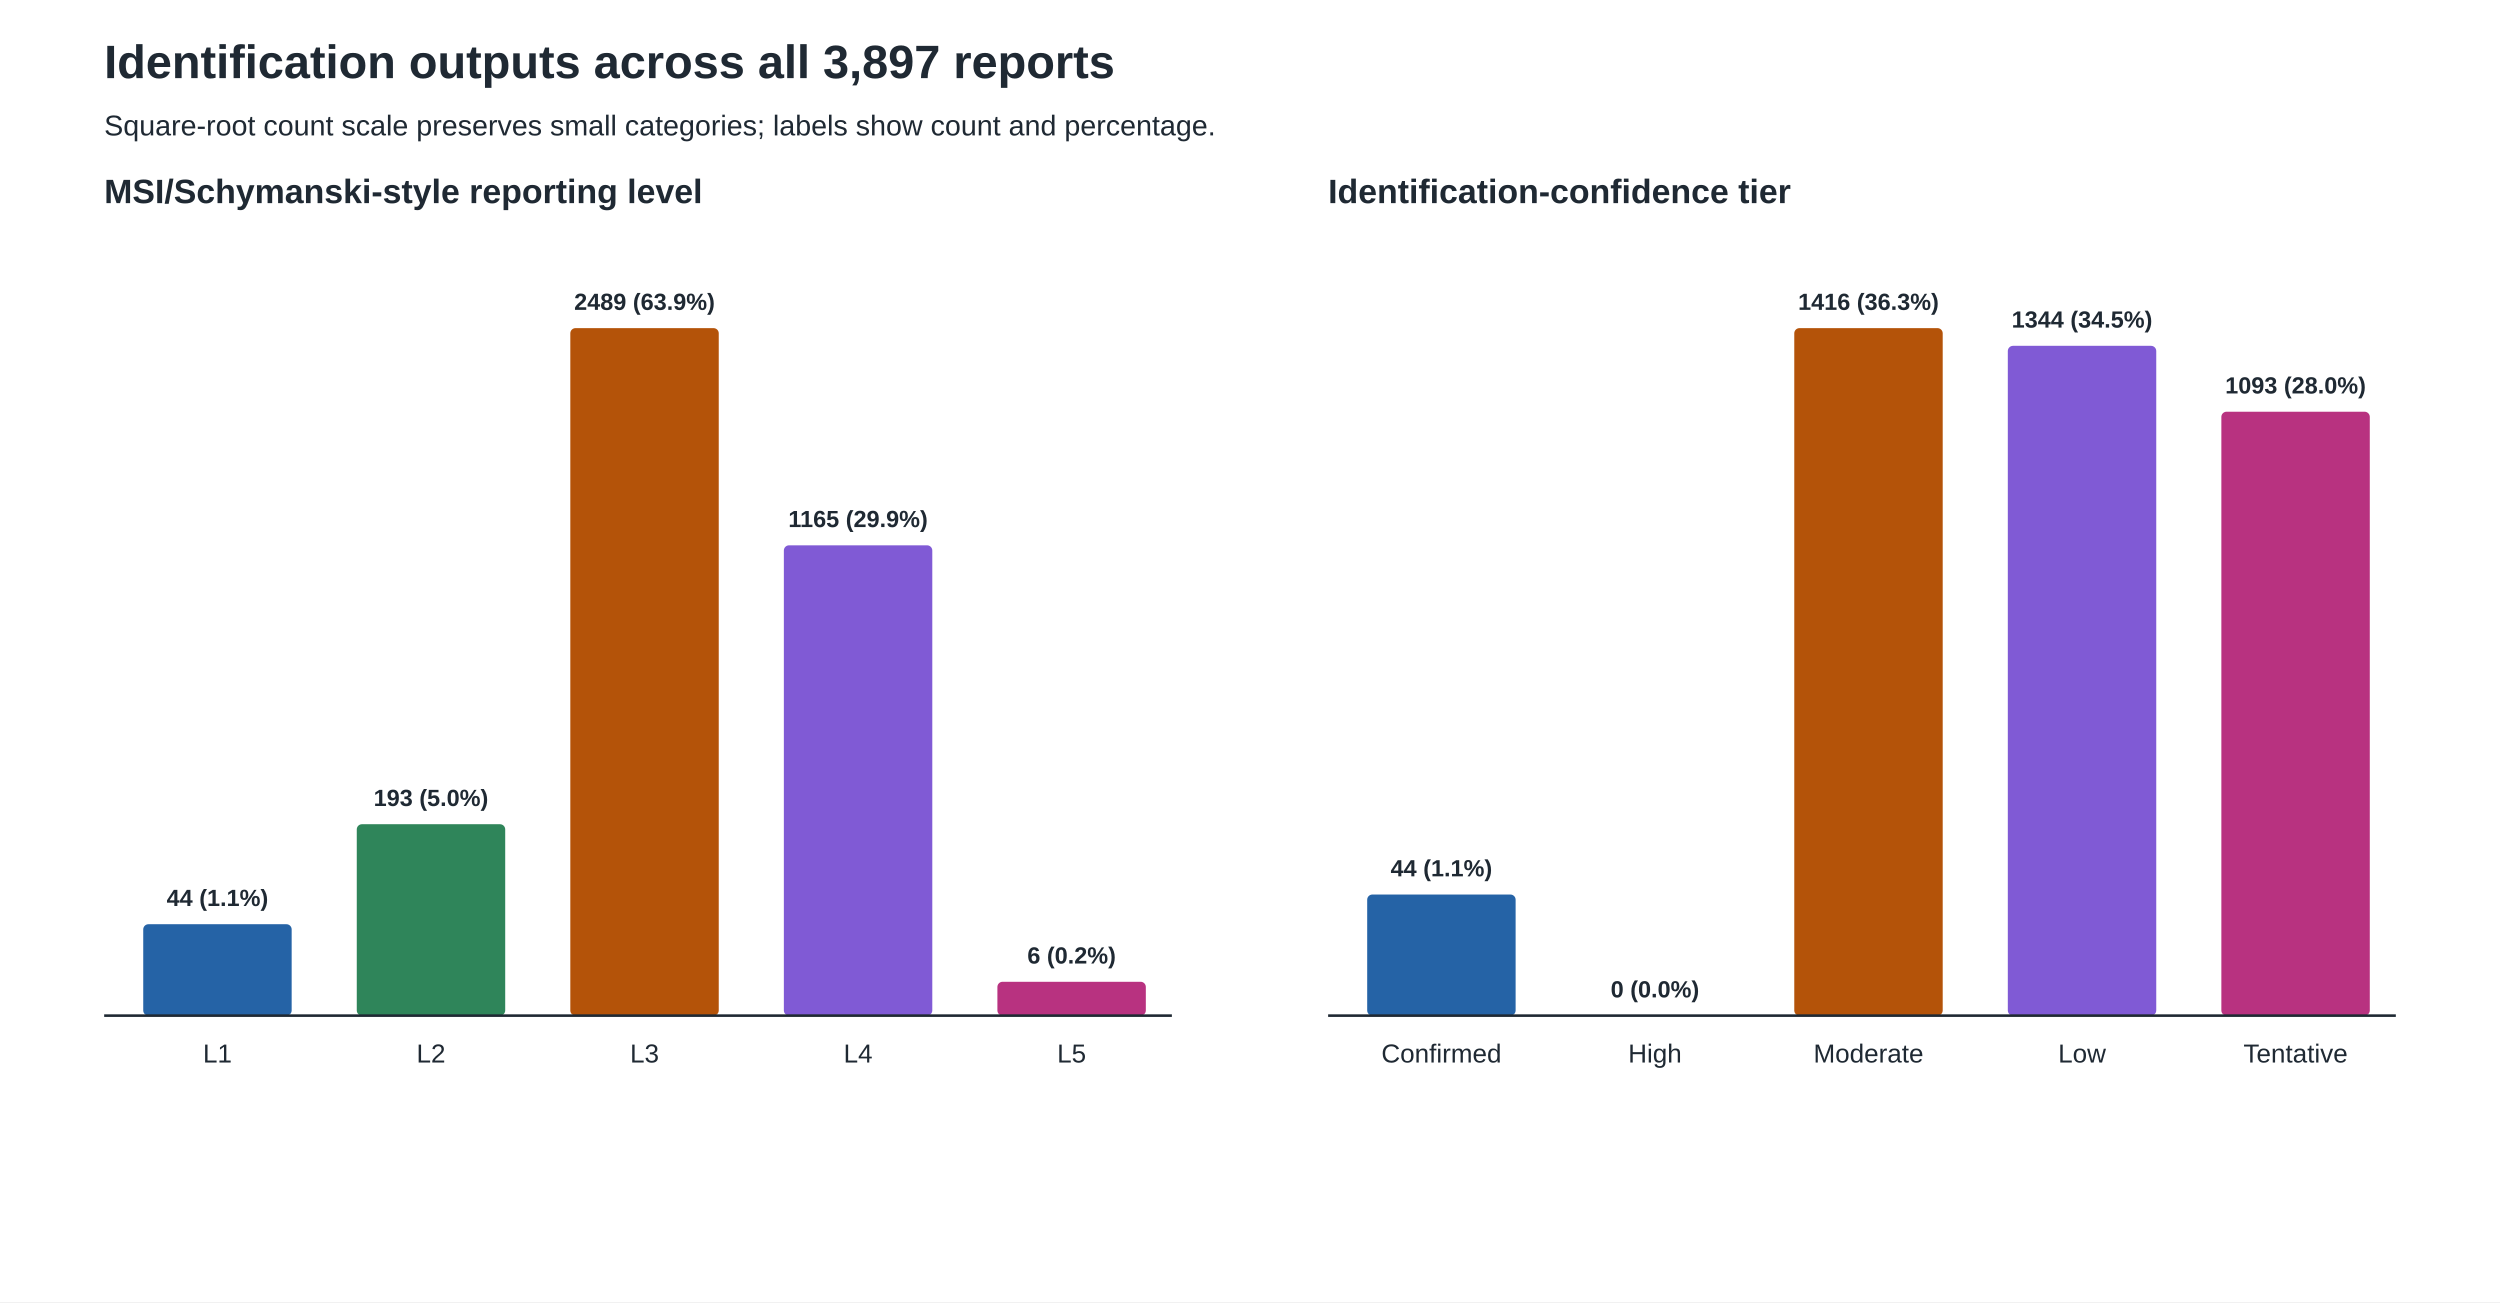
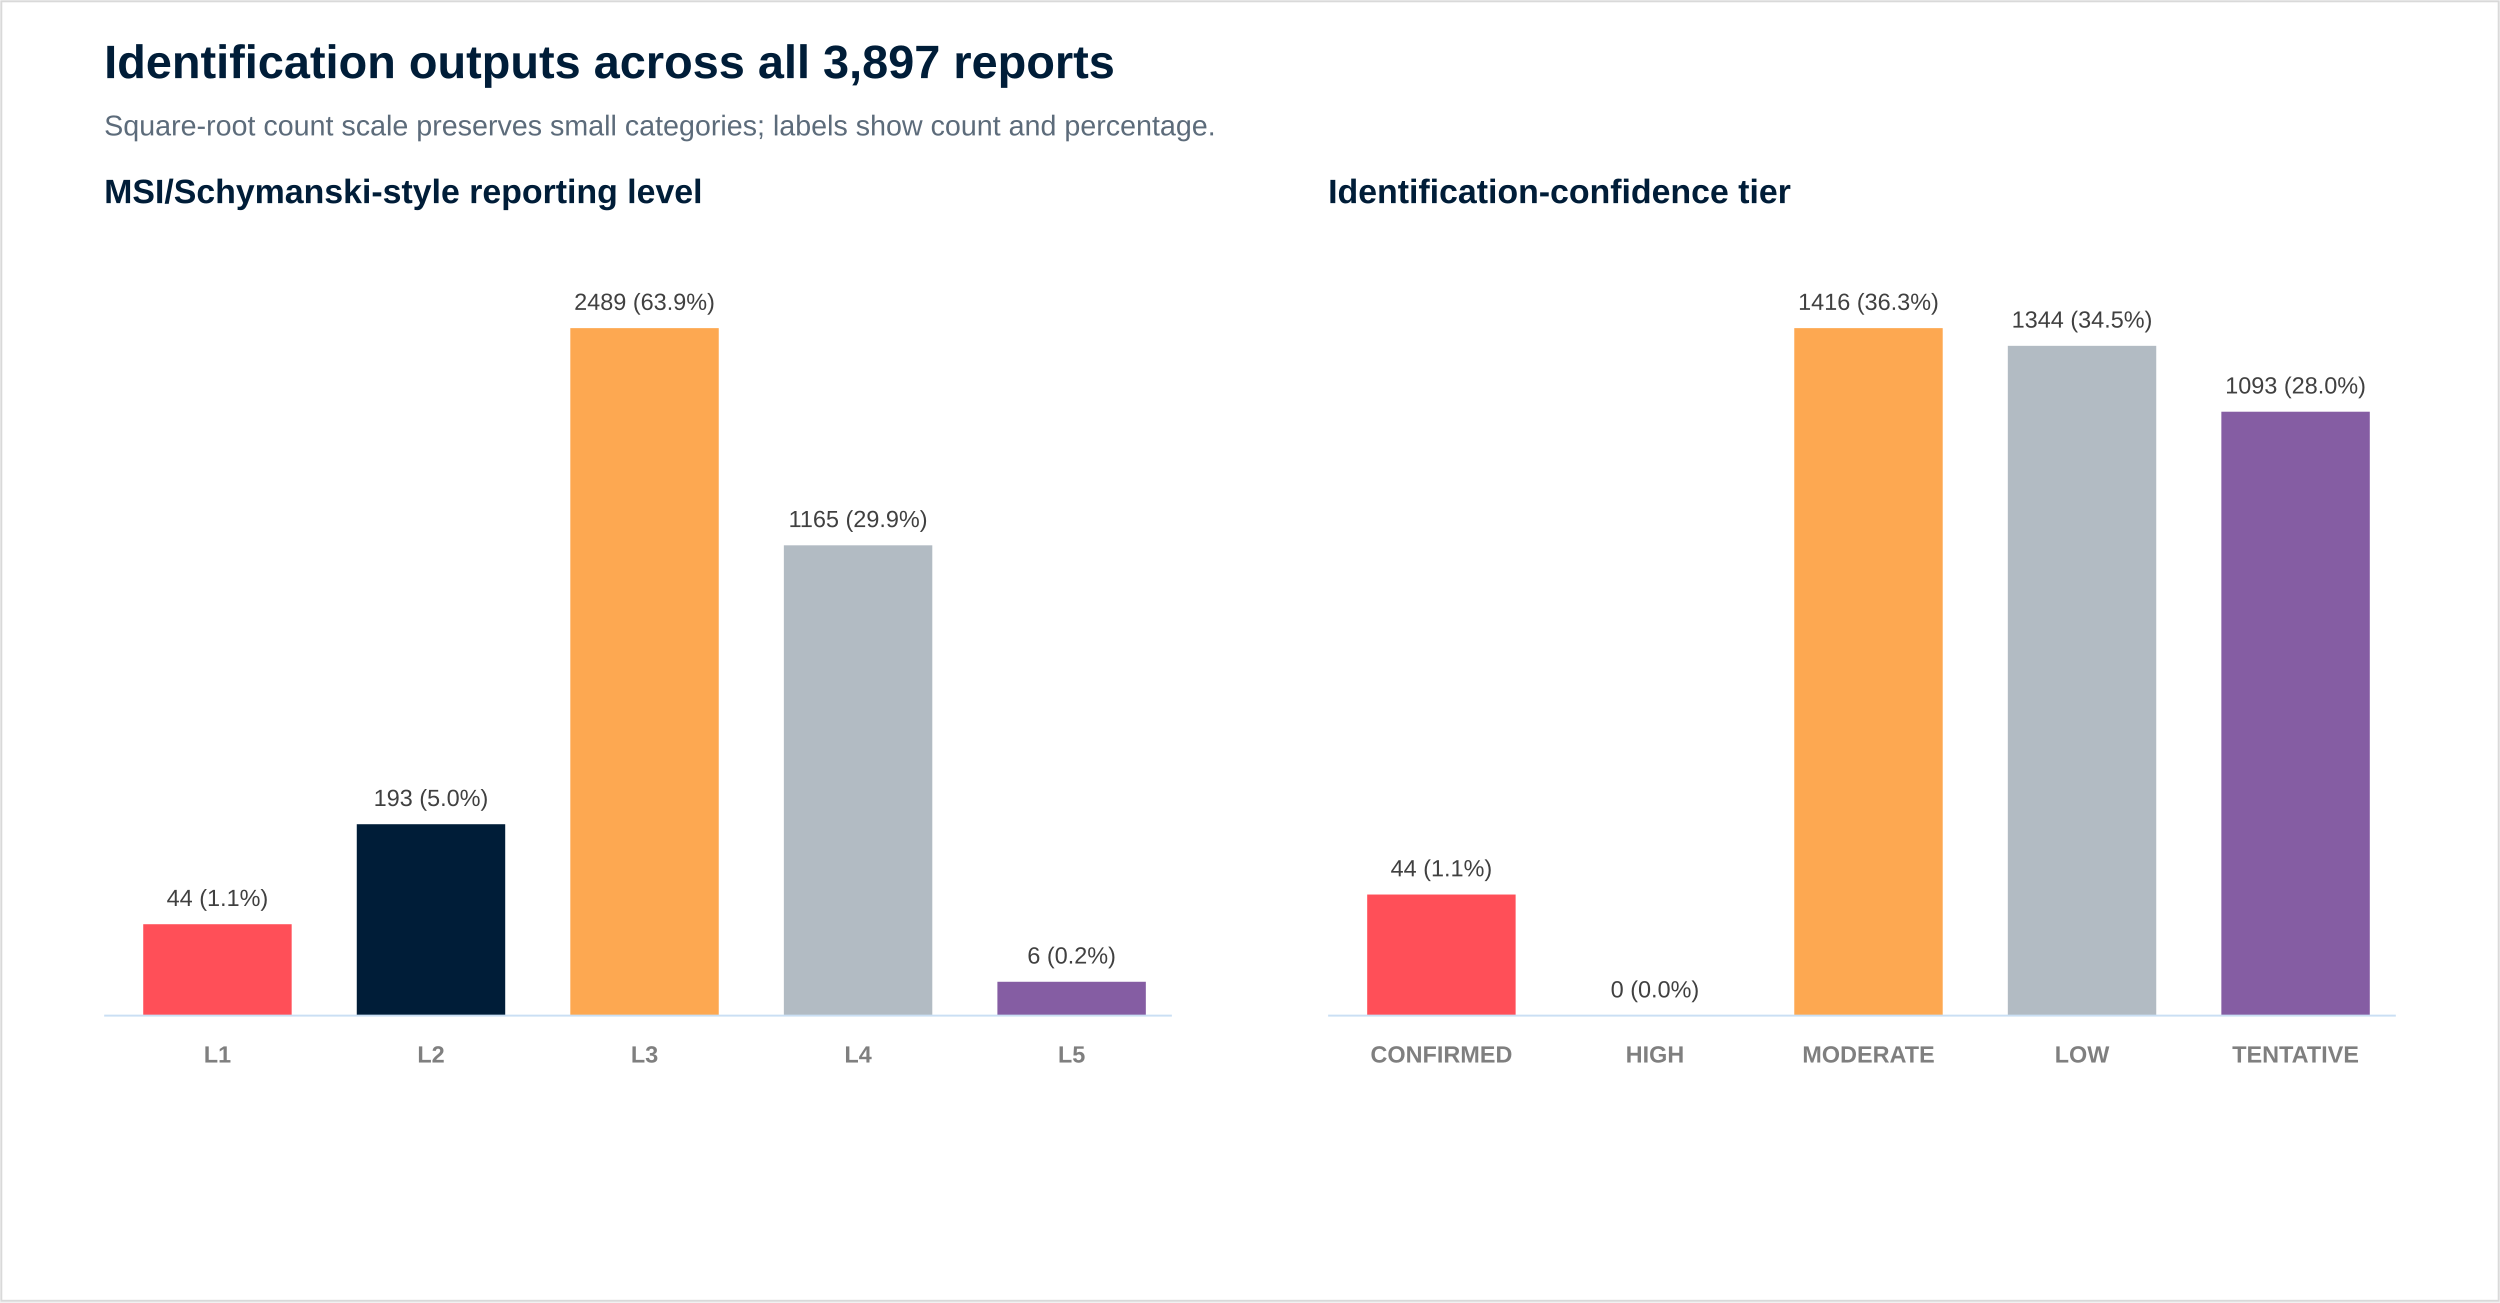
- <svg xmlns="http://www.w3.org/2000/svg" width="960" height="500" viewBox="0 0 960 500" font-family="Arial, Helvetica, sans-serif">
-   <rect width="960" height="500" fill="white" />
-   <text x="40.0" y="30.0" font-size="18" text-anchor="start" fill="#1f2933" font-weight="bold">Identification outputs across all 3,897 reports</text>
-   <text x="40.0" y="52.0" font-size="11" text-anchor="start" fill="#1f2933">Square-root count scale preserves small categories; labels show count and percentage.</text>
-   <text x="40.0" y="78.0" font-size="13" text-anchor="start" fill="#1f2933" font-weight="bold">MSI/Schymanski-style reporting level</text>
-   <rect x="55.0" y="354.9" width="57.0" height="35.1" fill="#2563a6" rx="2" />
-   <text x="83.5" y="347.9" font-size="9" text-anchor="middle" fill="#1f2933" font-weight="bold">44 (1.1%)</text>
-   <text x="83.5" y="408.0" font-size="10" text-anchor="middle" fill="#1f2933">L1</text>
-   <rect x="137.0" y="316.5" width="57.0" height="73.5" fill="#2f855a" rx="2" />
-   <text x="165.5" y="309.5" font-size="9" text-anchor="middle" fill="#1f2933" font-weight="bold">193 (5.0%)</text>
-   <text x="165.5" y="408.0" font-size="10" text-anchor="middle" fill="#1f2933">L2</text>
-   <rect x="219.0" y="126.0" width="57.0" height="264.0" fill="#b45309" rx="2" />
-   <text x="247.5" y="119.0" font-size="9" text-anchor="middle" fill="#1f2933" font-weight="bold">2489 (63.9%)</text>
-   <text x="247.5" y="408.0" font-size="10" text-anchor="middle" fill="#1f2933">L3</text>
-   <rect x="301.0" y="209.4" width="57.0" height="180.6" fill="#805ad5" rx="2" />
-   <text x="329.5" y="202.4" font-size="9" text-anchor="middle" fill="#1f2933" font-weight="bold">1165 (29.9%)</text>
-   <text x="329.5" y="408.0" font-size="10" text-anchor="middle" fill="#1f2933">L4</text>
-   <rect x="383.0" y="377.0" width="57.0" height="13.0" fill="#b83280" rx="2" />
-   <text x="411.5" y="370.0" font-size="9" text-anchor="middle" fill="#1f2933" font-weight="bold">6 (0.2%)</text>
-   <text x="411.5" y="408.0" font-size="10" text-anchor="middle" fill="#1f2933">L5</text>
-   <line x1="40" y1="390" x2="450" y2="390" stroke="#1f2933" />
-   <text x="510.0" y="78.0" font-size="13" text-anchor="start" fill="#1f2933" font-weight="bold">Identification-confidence tier</text>
-   <rect x="525.0" y="343.5" width="57.0" height="46.5" fill="#2563a6" rx="2" />
-   <text x="553.5" y="336.5" font-size="9" text-anchor="middle" fill="#1f2933" font-weight="bold">44 (1.1%)</text>
-   <text x="553.5" y="408.0" font-size="10" text-anchor="middle" fill="#1f2933">Confirmed</text>
-   <rect x="607.0" y="390.0" width="57.0" height="0.0" fill="#2f855a" rx="2" />
-   <text x="635.5" y="383.0" font-size="9" text-anchor="middle" fill="#1f2933" font-weight="bold">0 (0.0%)</text>
-   <text x="635.5" y="408.0" font-size="10" text-anchor="middle" fill="#1f2933">High</text>
-   <rect x="689.0" y="126.0" width="57.0" height="264.0" fill="#b45309" rx="2" />
-   <text x="717.5" y="119.0" font-size="9" text-anchor="middle" fill="#1f2933" font-weight="bold">1416 (36.3%)</text>
-   <text x="717.5" y="408.0" font-size="10" text-anchor="middle" fill="#1f2933">Moderate</text>
-   <rect x="771.0" y="132.8" width="57.0" height="257.2" fill="#805ad5" rx="2" />
-   <text x="799.5" y="125.8" font-size="9" text-anchor="middle" fill="#1f2933" font-weight="bold">1344 (34.5%)</text>
-   <text x="799.5" y="408.0" font-size="10" text-anchor="middle" fill="#1f2933">Low</text>
-   <rect x="853.0" y="158.1" width="57.0" height="231.9" fill="#b83280" rx="2" />
-   <text x="881.5" y="151.1" font-size="9" text-anchor="middle" fill="#1f2933" font-weight="bold">1093 (28.0%)</text>
-   <text x="881.5" y="408.0" font-size="10" text-anchor="middle" fill="#1f2933">Tentative</text>
-   <line x1="510" y1="390" x2="920" y2="390" stroke="#1f2933" />
+ <svg xmlns="http://www.w3.org/2000/svg" width="960" height="500" viewBox="0 0 960 500" font-family="Montserrat, Avenir Next, Segoe UI, Arial, sans-serif">
+   <rect width="960" height="500" fill="#FFFFFF" />
+   <rect x="0.5" y="0.5" width="959" height="499" fill="none" stroke="#D9D9D9" stroke-width="0.75" />
+   <text x="40.0" y="30.0" font-size="18" text-anchor="start" fill="#001D38" font-weight="bold">Identification outputs across all 3,897 reports</text>
+   <text x="40.0" y="52.0" font-size="11" text-anchor="start" fill="#5C6B7A">Square-root count scale preserves small categories; labels show count and percentage.</text>
+   <text x="40.0" y="78.0" font-size="13" text-anchor="start" fill="#001D38" font-weight="bold">MSI/Schymanski-style reporting level</text>
+   <rect x="55.0" y="354.9" width="57.0" height="35.1" fill="#FF4F58" />
+   <text x="83.5" y="347.9" font-size="9" text-anchor="middle" fill="#404040">44 (1.1%)</text>
+   <text x="83.5" y="408.0" font-size="9" text-anchor="middle" fill="#7F7F7F" font-weight="bold">L1</text>
+   <rect x="137.0" y="316.5" width="57.0" height="73.5" fill="#001D38" />
+   <text x="165.5" y="309.5" font-size="9" text-anchor="middle" fill="#404040">193 (5.0%)</text>
+   <text x="165.5" y="408.0" font-size="9" text-anchor="middle" fill="#7F7F7F" font-weight="bold">L2</text>
+   <rect x="219.0" y="126.0" width="57.0" height="264.0" fill="#FDA851" />
+   <text x="247.5" y="119.0" font-size="9" text-anchor="middle" fill="#404040">2489 (63.9%)</text>
+   <text x="247.5" y="408.0" font-size="9" text-anchor="middle" fill="#7F7F7F" font-weight="bold">L3</text>
+   <rect x="301.0" y="209.4" width="57.0" height="180.6" fill="#B2BBC3" />
+   <text x="329.5" y="202.4" font-size="9" text-anchor="middle" fill="#404040">1165 (29.9%)</text>
+   <text x="329.5" y="408.0" font-size="9" text-anchor="middle" fill="#7F7F7F" font-weight="bold">L4</text>
+   <rect x="383.0" y="377.0" width="57.0" height="13.0" fill="#855DA3" />
+   <text x="411.5" y="370.0" font-size="9" text-anchor="middle" fill="#404040">6 (0.2%)</text>
+   <text x="411.5" y="408.0" font-size="9" text-anchor="middle" fill="#7F7F7F" font-weight="bold">L5</text>
+   <line x1="40.0" y1="390.0" x2="450.0" y2="390.0" stroke="#CADFF4" stroke-width="0.75" />
+   <text x="510.0" y="78.0" font-size="13" text-anchor="start" fill="#001D38" font-weight="bold">Identification-confidence tier</text>
+   <rect x="525.0" y="343.5" width="57.0" height="46.5" fill="#FF4F58" />
+   <text x="553.5" y="336.5" font-size="9" text-anchor="middle" fill="#404040">44 (1.1%)</text>
+   <text x="553.5" y="408.0" font-size="9" text-anchor="middle" fill="#7F7F7F" font-weight="bold">CONFIRMED</text>
+   <rect x="607.0" y="390.0" width="57.0" height="0.0" fill="#001D38" />
+   <text x="635.5" y="383.0" font-size="9" text-anchor="middle" fill="#404040">0 (0.0%)</text>
+   <text x="635.5" y="408.0" font-size="9" text-anchor="middle" fill="#7F7F7F" font-weight="bold">HIGH</text>
+   <rect x="689.0" y="126.0" width="57.0" height="264.0" fill="#FDA851" />
+   <text x="717.5" y="119.0" font-size="9" text-anchor="middle" fill="#404040">1416 (36.3%)</text>
+   <text x="717.5" y="408.0" font-size="9" text-anchor="middle" fill="#7F7F7F" font-weight="bold">MODERATE</text>
+   <rect x="771.0" y="132.8" width="57.0" height="257.2" fill="#B2BBC3" />
+   <text x="799.5" y="125.8" font-size="9" text-anchor="middle" fill="#404040">1344 (34.5%)</text>
+   <text x="799.5" y="408.0" font-size="9" text-anchor="middle" fill="#7F7F7F" font-weight="bold">LOW</text>
+   <rect x="853.0" y="158.1" width="57.0" height="231.9" fill="#855DA3" />
+   <text x="881.5" y="151.1" font-size="9" text-anchor="middle" fill="#404040">1093 (28.0%)</text>
+   <text x="881.5" y="408.0" font-size="9" text-anchor="middle" fill="#7F7F7F" font-weight="bold">TENTATIVE</text>
+   <line x1="510.0" y1="390.0" x2="920.0" y2="390.0" stroke="#CADFF4" stroke-width="0.75" />
</svg>
